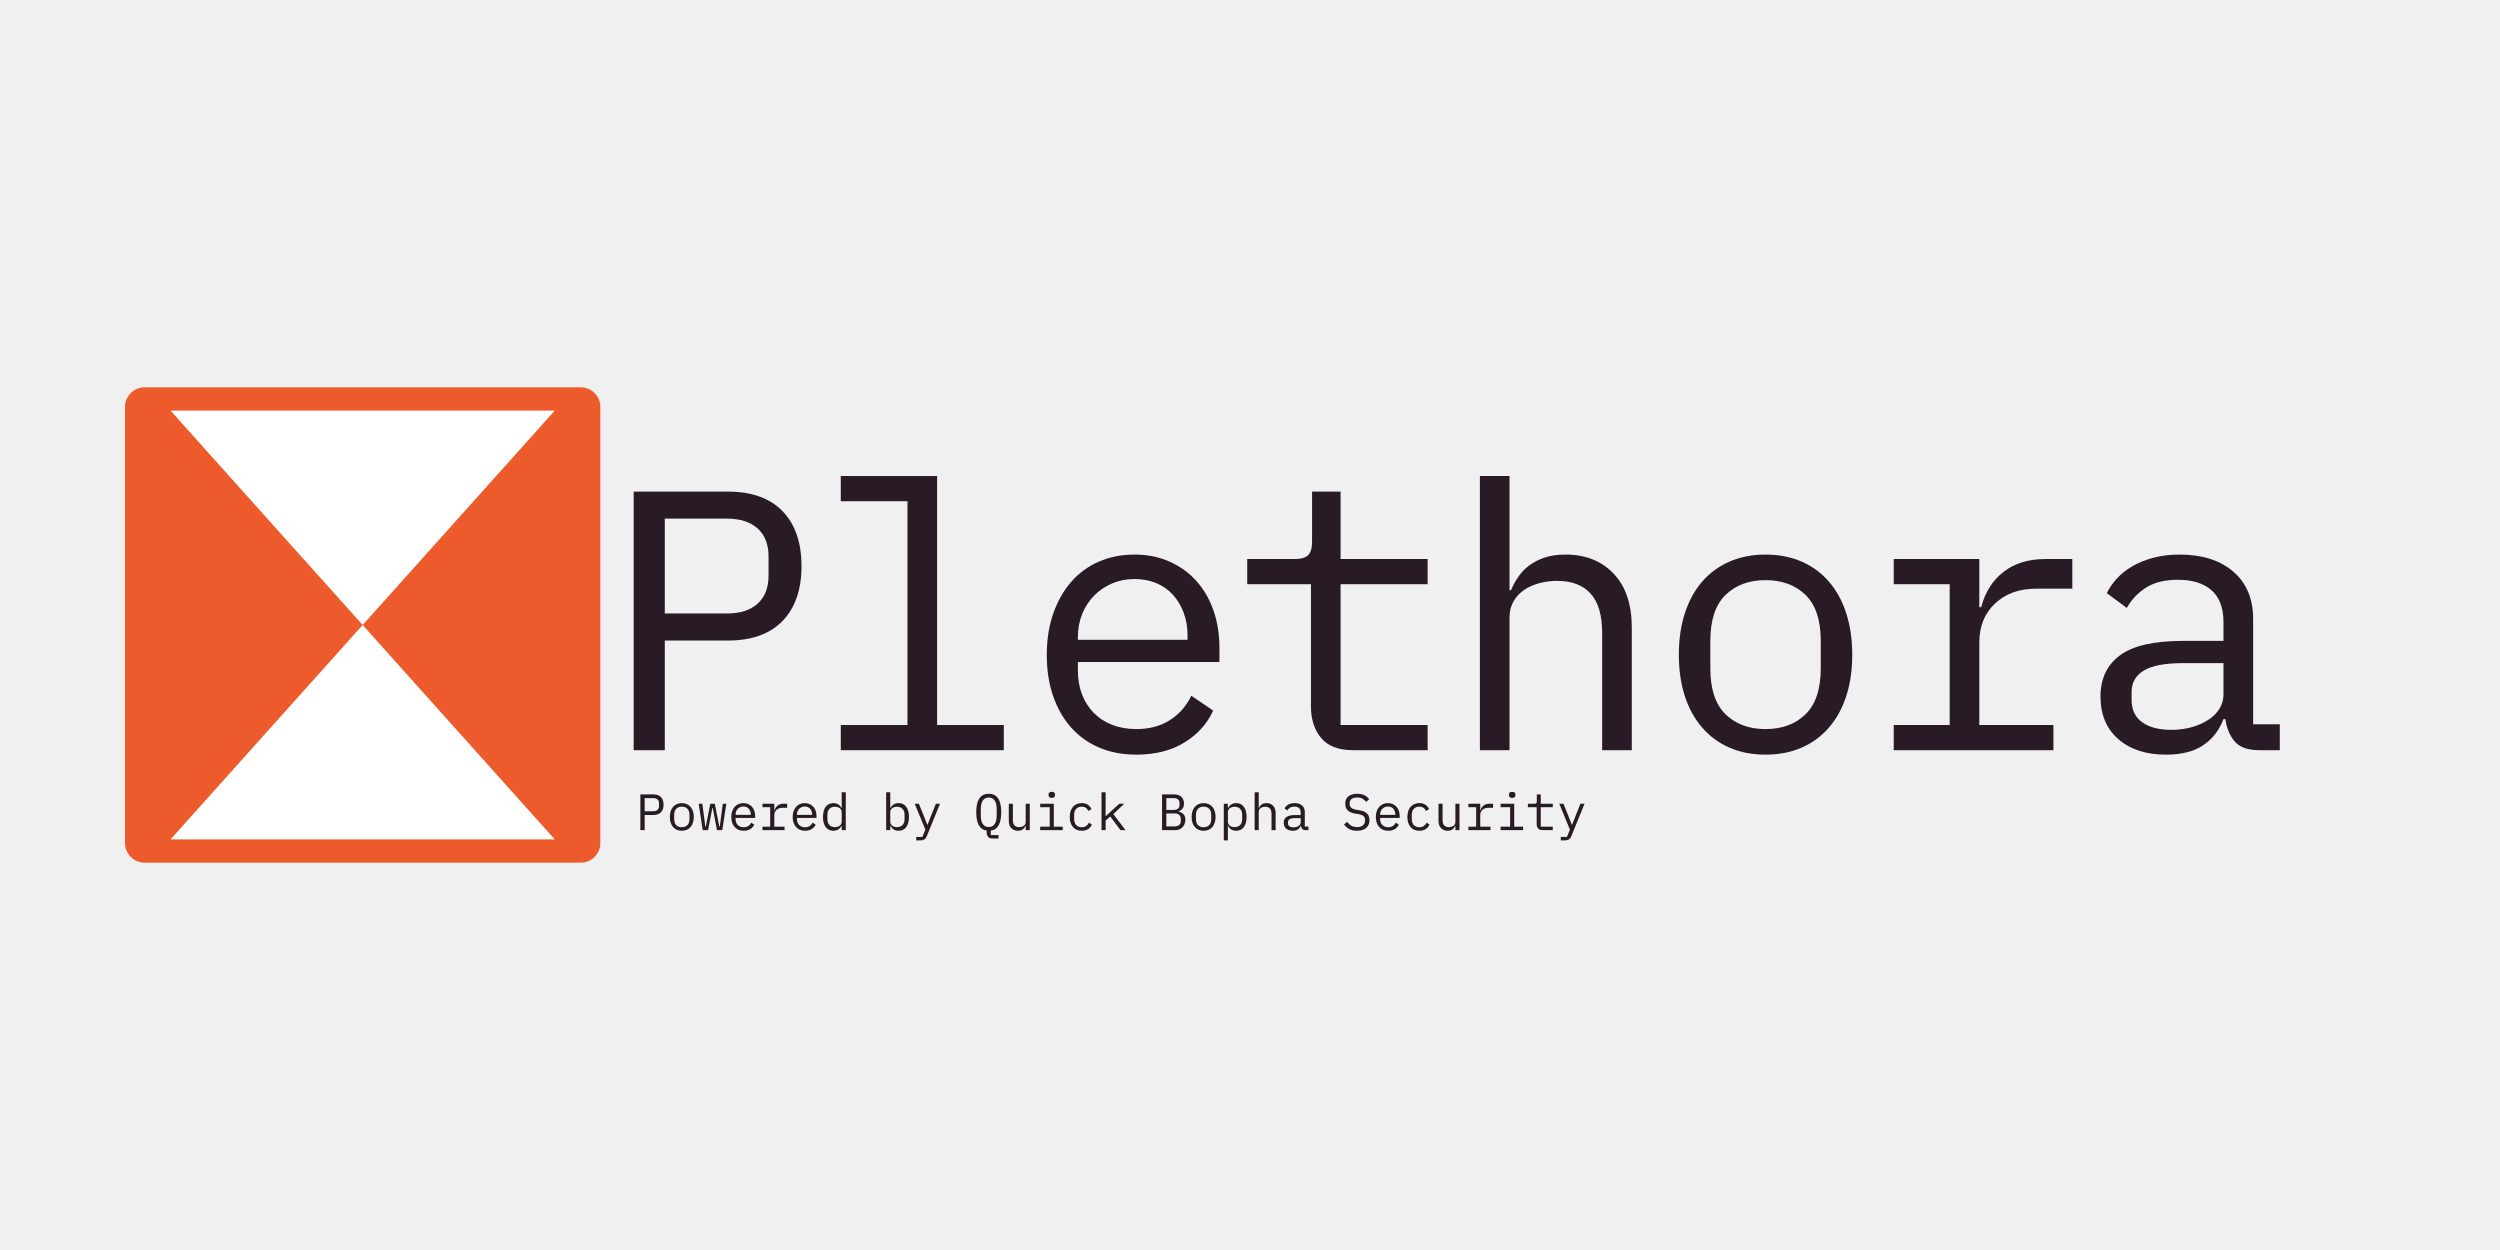
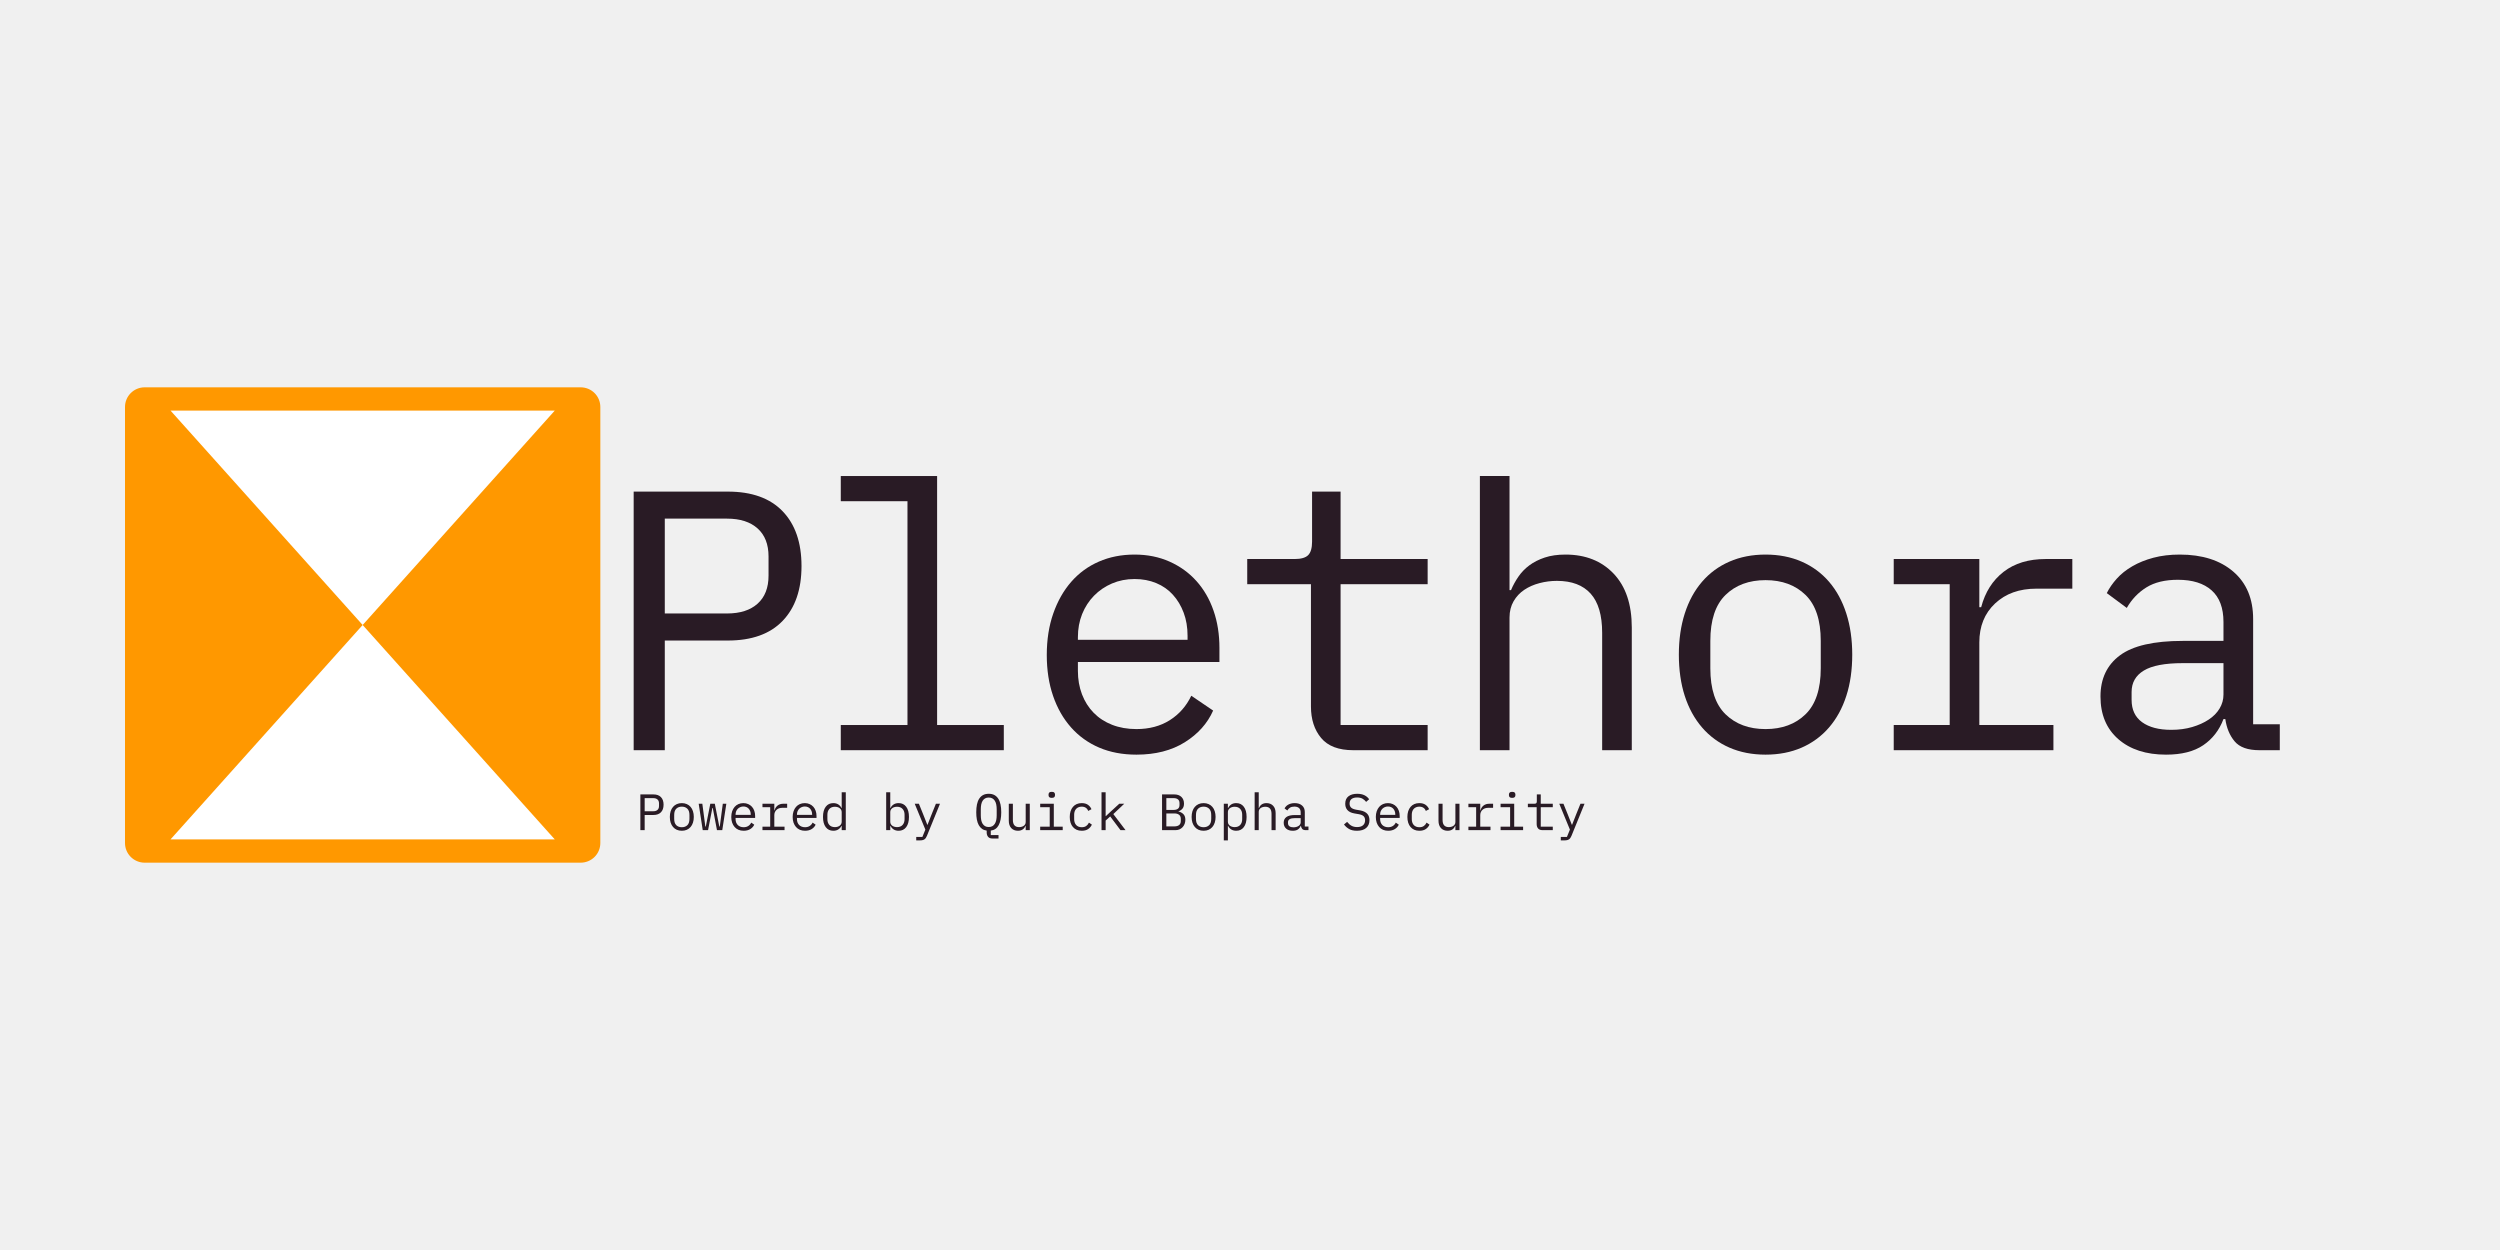
<svg xmlns="http://www.w3.org/2000/svg" width="2000" zoomAndPan="magnify" viewBox="0 0 1500 750" height="1000" preserveAspectRatio="xMidYMid meet" version="1.0">
  <defs>
    <g />
    <clipPath id="7dd9d83069">
      <path d="M 75 232.398 L 360.199 232.398 L 360.199 517.602 L 75 517.602 Z M 75 232.398 " clip-rule="nonzero" />
    </clipPath>
    <clipPath id="a016135639">
      <path d="M 86.785 232.398 L 348.414 232.398 C 351.539 232.398 354.539 233.641 356.75 235.852 C 358.961 238.062 360.199 241.059 360.199 244.184 L 360.199 505.816 C 360.199 508.941 358.961 511.938 356.75 514.148 C 354.539 516.359 351.539 517.602 348.414 517.602 L 86.785 517.602 C 83.66 517.602 80.664 516.359 78.453 514.148 C 76.242 511.938 75 508.941 75 505.816 L 75 244.184 C 75 241.059 76.242 238.062 78.453 235.852 C 80.664 233.641 83.66 232.398 86.785 232.398 Z M 86.785 232.398 " clip-rule="nonzero" />
    </clipPath>
    <clipPath id="d3717d883c">
      <path d="M 0 0.398 L 285.199 0.398 L 285.199 285.602 L 0 285.602 Z M 0 0.398 " clip-rule="nonzero" />
    </clipPath>
    <clipPath id="44c8baa57c">
      <path d="M 11.785 0.398 L 273.414 0.398 C 276.539 0.398 279.539 1.641 281.75 3.852 C 283.961 6.062 285.199 9.059 285.199 12.184 L 285.199 273.816 C 285.199 276.941 283.961 279.938 281.75 282.148 C 279.539 284.359 276.539 285.602 273.414 285.602 L 11.785 285.602 C 8.66 285.602 5.664 284.359 3.453 282.148 C 1.242 279.938 0 276.941 0 273.816 L 0 12.184 C 0 9.059 1.242 6.062 3.453 3.852 C 5.664 1.641 8.66 0.398 11.785 0.398 Z M 11.785 0.398 " clip-rule="nonzero" />
    </clipPath>
    <clipPath id="203397cf18">
      <rect x="0" width="286" y="0" height="286" />
    </clipPath>
    <clipPath id="4ba379a99b">
      <path d="M 102.301 246.055 L 332.879 246.055 L 332.879 503.652 L 102.301 503.652 Z M 102.301 246.055 " clip-rule="nonzero" />
    </clipPath>
    <clipPath id="e931cbf5d3">
      <path d="M 102.301 503.652 L 332.879 503.652 L 217.59 374.996 L 332.879 246.344 L 102.301 246.344 L 217.59 374.996 Z M 102.301 503.652 " clip-rule="nonzero" />
    </clipPath>
    <clipPath id="ff78273167">
      <path d="M 0.301 0.238 L 230.879 0.238 L 230.879 257.652 L 0.301 257.652 Z M 0.301 0.238 " clip-rule="nonzero" />
    </clipPath>
    <clipPath id="97321a0ae8">
      <path d="M 0.301 257.652 L 230.879 257.652 L 115.59 128.996 L 230.879 0.344 L 0.301 0.344 L 115.59 128.996 Z M 0.301 257.652 " clip-rule="nonzero" />
    </clipPath>
    <clipPath id="4a1bb23e42">
      <rect x="0" width="231" y="0" height="258" />
    </clipPath>
    <clipPath id="1e1c8d4d60">
      <rect x="0" width="1013" y="0" height="290" />
    </clipPath>
    <clipPath id="8db9a946ac">
      <rect x="0" width="573" y="0" height="41" />
    </clipPath>
  </defs>
  <g clip-path="url(#7dd9d83069)">
    <g clip-path="url(#a016135639)">
      <g transform="matrix(1, 0, 0, 1, 75, 232)">
        <g clip-path="url(#203397cf18)">
          <g clip-path="url(#d3717d883c)">
            <g clip-path="url(#44c8baa57c)">
-               <path fill="#ed5b2d" d="M 0 0.398 L 285.199 0.398 L 285.199 285.602 L 0 285.602 Z M 0 0.398 " fill-opacity="1" fill-rule="nonzero" />
+               <path fill="#FF9800" d="M 0 0.398 L 285.199 0.398 L 285.199 285.602 L 0 285.602 Z M 0 0.398 " fill-opacity="1" fill-rule="nonzero" />
            </g>
          </g>
        </g>
      </g>
    </g>
  </g>
  <g clip-path="url(#4ba379a99b)">
    <g clip-path="url(#e931cbf5d3)">
      <g transform="matrix(1, 0, 0, 1, 102, 246)">
        <g clip-path="url(#4a1bb23e42)">
          <g clip-path="url(#ff78273167)">
            <g clip-path="url(#97321a0ae8)">
              <path fill="#ffffff" d="M 230.879 257.652 L 0.301 257.652 L 0.301 0.055 L 230.879 0.055 Z M 230.879 257.652 " fill-opacity="1" fill-rule="nonzero" />
            </g>
          </g>
        </g>
      </g>
    </g>
  </g>
  <g transform="matrix(1, 0, 0, 1, 360, 222)">
    <g clip-path="url(#1e1c8d4d60)">
      <g fill="#291b25" fill-opacity="1">
        <g transform="translate(0.200935, 228.1177)">
          <g>
            <path d="M 20 0 L 20 -155.156 L 76.469 -155.156 C 90.844 -155.156 101.805 -151.227 109.359 -143.375 C 116.922 -135.52 120.703 -124.555 120.703 -110.484 C 120.703 -96.398 116.922 -85.43 109.359 -77.578 C 101.805 -69.723 90.844 -65.797 76.469 -65.797 L 38.672 -65.797 L 38.672 0 Z M 38.672 -82.031 L 76.031 -82.031 C 83.883 -82.031 89.992 -83.992 94.359 -87.922 C 98.734 -91.848 100.922 -97.441 100.922 -104.703 L 100.922 -116.266 C 100.922 -123.523 98.734 -129.117 94.359 -133.047 C 89.992 -136.973 83.883 -138.938 76.031 -138.938 L 38.672 -138.938 Z M 38.672 -82.031 " />
          </g>
        </g>
      </g>
      <g fill="#291b25" fill-opacity="1">
        <g transform="translate(126.6887, 228.1177)">
          <g>
            <path d="M 17.781 -15.109 L 57.797 -15.109 L 57.797 -149.391 L 17.781 -149.391 L 17.781 -164.5 L 75.578 -164.5 L 75.578 -15.109 L 115.594 -15.109 L 115.594 0 L 17.781 0 Z M 17.781 -15.109 " />
          </g>
        </g>
      </g>
      <g fill="#291b25" fill-opacity="1">
        <g transform="translate(253.1765, 228.1177)">
          <g>
            <path d="M 68.688 2.672 C 60.383 2.672 52.938 1.266 46.344 -1.547 C 39.75 -4.367 34.117 -8.41 29.453 -13.672 C 24.785 -18.93 21.191 -25.227 18.672 -32.562 C 16.148 -39.895 14.891 -48.082 14.891 -57.125 C 14.891 -66.312 16.188 -74.609 18.781 -82.016 C 21.375 -89.43 24.969 -95.77 29.562 -101.031 C 34.156 -106.289 39.676 -110.328 46.125 -113.141 C 52.57 -115.961 59.723 -117.375 67.578 -117.375 C 75.285 -117.375 82.285 -115.961 88.578 -113.141 C 94.879 -110.328 100.254 -106.438 104.703 -101.469 C 109.148 -96.508 112.555 -90.617 114.922 -83.797 C 117.297 -76.984 118.484 -69.504 118.484 -61.359 L 118.484 -52.906 L 33.562 -52.906 L 33.562 -47.578 C 33.562 -42.535 34.375 -37.863 36 -33.562 C 37.633 -29.27 39.973 -25.566 43.016 -22.453 C 46.055 -19.336 49.758 -16.926 54.125 -15.219 C 58.5 -13.52 63.352 -12.672 68.688 -12.672 C 76.395 -12.672 83.062 -14.445 88.688 -18 C 94.32 -21.562 98.625 -26.453 101.594 -32.672 L 114.703 -23.781 C 111.297 -16.07 105.629 -9.734 97.703 -4.766 C 89.773 0.191 80.102 2.672 68.688 2.672 Z M 67.578 -102.703 C 62.691 -102.703 58.172 -101.812 54.016 -100.031 C 49.867 -98.25 46.273 -95.801 43.234 -92.688 C 40.191 -89.582 37.816 -85.914 36.109 -81.688 C 34.41 -77.469 33.562 -72.836 33.562 -67.797 L 33.562 -66.25 L 99.359 -66.25 L 99.359 -68.688 C 99.359 -73.727 98.582 -78.32 97.031 -82.469 C 95.477 -86.625 93.328 -90.219 90.578 -93.25 C 87.836 -96.289 84.504 -98.625 80.578 -100.25 C 76.648 -101.883 72.316 -102.703 67.578 -102.703 Z M 67.578 -102.703 " />
          </g>
        </g>
      </g>
      <g fill="#291b25" fill-opacity="1">
        <g transform="translate(379.6643, 228.1177)">
          <g>
            <path d="M 72.25 0 C 63.5 0 57.086 -2.441 53.016 -7.328 C 48.941 -12.223 46.906 -18.523 46.906 -26.234 L 46.906 -99.594 L 8.672 -99.594 L 8.672 -114.703 L 37.125 -114.703 C 40.977 -114.703 43.68 -115.477 45.234 -117.031 C 46.797 -118.594 47.578 -121.301 47.578 -125.156 L 47.578 -155.156 L 64.688 -155.156 L 64.688 -114.703 L 116.922 -114.703 L 116.922 -99.594 L 64.688 -99.594 L 64.688 -15.109 L 116.922 -15.109 L 116.922 0 Z M 72.25 0 " />
          </g>
        </g>
      </g>
      <g fill="#291b25" fill-opacity="1">
        <g transform="translate(506.1521, 228.1177)">
          <g>
            <path d="M 21.781 -164.5 L 39.562 -164.5 L 39.562 -96.031 L 40.453 -96.031 C 41.641 -98.844 43.125 -101.547 44.906 -104.141 C 46.688 -106.734 48.875 -108.992 51.469 -110.922 C 54.062 -112.848 57.133 -114.406 60.688 -115.594 C 64.238 -116.781 68.391 -117.375 73.141 -117.375 C 85.141 -117.375 94.77 -113.555 102.031 -105.922 C 109.289 -98.285 112.922 -87.504 112.922 -73.578 L 112.922 0 L 95.141 0 L 95.141 -70.469 C 95.141 -80.988 92.844 -88.805 88.25 -93.922 C 83.656 -99.035 76.91 -101.594 68.016 -101.594 C 64.461 -101.594 60.984 -101.145 57.578 -100.25 C 54.172 -99.363 51.129 -98.031 48.453 -96.25 C 45.785 -94.477 43.633 -92.18 42 -89.359 C 40.375 -86.547 39.562 -83.285 39.562 -79.578 L 39.562 0 L 21.781 0 Z M 21.781 -164.5 " />
          </g>
        </g>
      </g>
      <g fill="#291b25" fill-opacity="1">
        <g transform="translate(632.6399, 228.1177)">
          <g>
            <path d="M 66.688 2.672 C 58.688 2.672 51.461 1.266 45.016 -1.547 C 38.566 -4.367 33.082 -8.41 28.562 -13.672 C 24.039 -18.93 20.594 -25.227 18.219 -32.562 C 15.852 -39.895 14.672 -48.16 14.672 -57.359 C 14.672 -66.391 15.852 -74.609 18.219 -82.016 C 20.594 -89.43 24.039 -95.77 28.562 -101.031 C 33.082 -106.289 38.566 -110.328 45.016 -113.141 C 51.461 -115.961 58.688 -117.375 66.688 -117.375 C 74.688 -117.375 81.91 -115.961 88.359 -113.141 C 94.805 -110.328 100.289 -106.289 104.812 -101.031 C 109.332 -95.77 112.773 -89.43 115.141 -82.016 C 117.516 -74.609 118.703 -66.391 118.703 -57.359 C 118.703 -48.16 117.516 -39.895 115.141 -32.562 C 112.773 -25.227 109.332 -18.93 104.812 -13.672 C 100.289 -8.41 94.805 -4.367 88.359 -1.547 C 81.91 1.266 74.688 2.672 66.688 2.672 Z M 66.688 -12.672 C 76.613 -12.672 84.613 -15.633 90.688 -21.562 C 96.77 -27.488 99.812 -36.676 99.812 -49.125 L 99.812 -65.578 C 99.812 -78.023 96.77 -87.211 90.688 -93.141 C 84.613 -99.066 76.613 -102.031 66.688 -102.031 C 56.758 -102.031 48.754 -99.066 42.672 -93.141 C 36.598 -87.211 33.562 -78.023 33.562 -65.578 L 33.562 -49.125 C 33.562 -36.676 36.598 -27.488 42.672 -21.562 C 48.754 -15.633 56.758 -12.672 66.688 -12.672 Z M 66.688 -12.672 " />
          </g>
        </g>
      </g>
      <g fill="#291b25" fill-opacity="1">
        <g transform="translate(759.1276, 228.1177)">
          <g>
            <path d="M 17.109 -15.109 L 50.688 -15.109 L 50.688 -99.594 L 17.109 -99.594 L 17.109 -114.703 L 68.469 -114.703 L 68.469 -85.812 L 69.578 -85.812 C 71.953 -94.844 76.438 -101.914 83.031 -107.031 C 89.625 -112.145 98.035 -114.703 108.266 -114.703 L 124.266 -114.703 L 124.266 -96.922 L 102.703 -96.922 C 92.473 -96.922 84.207 -93.957 77.906 -88.031 C 71.613 -82.102 68.469 -74.32 68.469 -64.688 L 68.469 -15.109 L 112.922 -15.109 L 112.922 0 L 17.109 0 Z M 17.109 -15.109 " />
          </g>
        </g>
      </g>
      <g fill="#291b25" fill-opacity="1">
        <g transform="translate(885.6154, 228.1177)">
          <g>
            <path d="M 110.031 0 C 103.07 0 98.109 -1.773 95.141 -5.328 C 92.18 -8.891 90.328 -13.336 89.578 -18.672 L 88.469 -18.672 C 85.945 -12.004 81.906 -6.781 76.344 -3 C 70.789 0.781 63.348 2.672 54.016 2.672 C 42.016 2.672 32.457 -0.438 25.344 -6.656 C 18.227 -12.883 14.672 -21.41 14.672 -32.234 C 14.672 -42.898 18.562 -51.125 26.344 -56.906 C 34.125 -62.688 46.68 -65.578 64.016 -65.578 L 88.469 -65.578 L 88.469 -76.922 C 88.469 -85.359 86.098 -91.688 81.359 -95.906 C 76.617 -100.133 69.875 -102.25 61.125 -102.25 C 53.426 -102.25 47.129 -100.727 42.234 -97.688 C 37.348 -94.656 33.422 -90.547 30.453 -85.359 L 18.453 -94.25 C 19.93 -97.219 21.93 -100.109 24.453 -102.922 C 26.973 -105.734 30.082 -108.211 33.781 -110.359 C 37.488 -112.516 41.711 -114.223 46.453 -115.484 C 51.203 -116.742 56.469 -117.375 62.25 -117.375 C 75.727 -117.375 86.43 -113.961 94.359 -107.141 C 102.297 -100.328 106.266 -90.844 106.266 -78.688 L 106.266 -15.562 L 122.266 -15.562 L 122.266 0 Z M 57.125 -12.219 C 61.719 -12.219 65.906 -12.773 69.688 -13.891 C 73.469 -15.004 76.766 -16.488 79.578 -18.344 C 82.398 -20.195 84.586 -22.422 86.141 -25.016 C 87.691 -27.609 88.469 -30.383 88.469 -33.344 L 88.469 -52.234 L 64.016 -52.234 C 53.348 -52.234 45.566 -50.75 40.672 -47.781 C 35.785 -44.82 33.344 -40.531 33.344 -34.906 L 33.344 -30.234 C 33.344 -24.305 35.453 -19.82 39.672 -16.781 C 43.898 -13.738 49.719 -12.219 57.125 -12.219 Z M 57.125 -12.219 " />
          </g>
        </g>
      </g>
    </g>
  </g>
  <g transform="matrix(1, 0, 0, 1, 381, 467)">
    <g clip-path="url(#8db9a946ac)">
      <g fill="#291b25" fill-opacity="1">
        <g transform="translate(0.45718, 31.0836)">
          <g>
            <path d="M 2.766 0 L 2.766 -21.438 L 10.562 -21.438 C 12.551 -21.438 14.066 -20.895 15.109 -19.812 C 16.16 -18.727 16.688 -17.211 16.688 -15.266 C 16.688 -13.316 16.16 -11.801 15.109 -10.719 C 14.066 -9.633 12.551 -9.094 10.562 -9.094 L 5.344 -9.094 L 5.344 0 Z M 5.344 -11.328 L 10.5 -11.328 C 11.594 -11.328 12.441 -11.598 13.047 -12.141 C 13.648 -12.691 13.953 -13.469 13.953 -14.469 L 13.953 -16.062 C 13.953 -17.07 13.648 -17.848 13.047 -18.391 C 12.441 -18.93 11.594 -19.203 10.5 -19.203 L 5.344 -19.203 Z M 5.344 -11.328 " />
          </g>
        </g>
      </g>
      <g fill="#291b25" fill-opacity="1">
        <g transform="translate(18.87293, 31.0836)">
          <g>
            <path d="M 9.219 0.375 C 8.113 0.375 7.113 0.18 6.219 -0.203 C 5.332 -0.598 4.578 -1.16 3.953 -1.891 C 3.328 -2.617 2.848 -3.488 2.516 -4.5 C 2.191 -5.508 2.031 -6.648 2.031 -7.922 C 2.031 -9.172 2.191 -10.305 2.516 -11.328 C 2.848 -12.359 3.328 -13.234 3.953 -13.953 C 4.578 -14.68 5.332 -15.238 6.219 -15.625 C 7.113 -16.02 8.113 -16.219 9.219 -16.219 C 10.32 -16.219 11.316 -16.02 12.203 -15.625 C 13.098 -15.238 13.859 -14.68 14.484 -13.953 C 15.109 -13.234 15.582 -12.359 15.906 -11.328 C 16.238 -10.305 16.406 -9.172 16.406 -7.922 C 16.406 -6.648 16.238 -5.508 15.906 -4.5 C 15.582 -3.488 15.109 -2.617 14.484 -1.891 C 13.859 -1.16 13.098 -0.598 12.203 -0.203 C 11.316 0.18 10.32 0.375 9.219 0.375 Z M 9.219 -1.75 C 10.594 -1.75 11.695 -2.156 12.531 -2.969 C 13.375 -3.789 13.797 -5.062 13.797 -6.781 L 13.797 -9.062 C 13.797 -10.781 13.375 -12.047 12.531 -12.859 C 11.695 -13.68 10.594 -14.094 9.219 -14.094 C 7.844 -14.094 6.734 -13.68 5.891 -12.859 C 5.055 -12.047 4.641 -10.781 4.641 -9.062 L 4.641 -6.781 C 4.641 -5.062 5.055 -3.789 5.891 -2.969 C 6.734 -2.156 7.844 -1.75 9.219 -1.75 Z M 9.219 -1.75 " />
          </g>
        </g>
      </g>
      <g fill="#291b25" fill-opacity="1">
        <g transform="translate(37.28869, 31.0836)">
          <g>
            <path d="M 0.922 -15.844 L 3.109 -15.844 L 4.922 -2.156 L 5.188 -2.156 L 7.891 -15.844 L 10.594 -15.844 L 13.297 -2.156 L 13.578 -2.156 L 15.391 -15.844 L 17.516 -15.844 L 15.078 0 L 11.891 0 L 9.375 -13.266 L 9.125 -13.266 L 6.547 0 L 3.344 0 Z M 0.922 -15.844 " />
          </g>
        </g>
      </g>
      <g fill="#291b25" fill-opacity="1">
        <g transform="translate(55.70444, 31.0836)">
          <g>
            <path d="M 9.484 0.375 C 8.336 0.375 7.305 0.18 6.391 -0.203 C 5.484 -0.598 4.707 -1.16 4.062 -1.891 C 3.426 -2.617 2.93 -3.488 2.578 -4.5 C 2.234 -5.508 2.062 -6.641 2.062 -7.891 C 2.062 -9.16 2.238 -10.305 2.594 -11.328 C 2.957 -12.359 3.453 -13.234 4.078 -13.953 C 4.711 -14.68 5.473 -15.238 6.359 -15.625 C 7.254 -16.02 8.25 -16.219 9.344 -16.219 C 10.406 -16.219 11.367 -16.02 12.234 -15.625 C 13.109 -15.238 13.852 -14.703 14.469 -14.016 C 15.082 -13.336 15.551 -12.523 15.875 -11.578 C 16.207 -10.641 16.375 -9.609 16.375 -8.484 L 16.375 -7.312 L 4.641 -7.312 L 4.641 -6.578 C 4.641 -5.879 4.75 -5.234 4.969 -4.641 C 5.195 -4.047 5.52 -3.531 5.938 -3.094 C 6.363 -2.664 6.879 -2.332 7.484 -2.094 C 8.086 -1.863 8.754 -1.75 9.484 -1.75 C 10.555 -1.75 11.477 -1.992 12.25 -2.484 C 13.031 -2.973 13.625 -3.648 14.031 -4.516 L 15.844 -3.281 C 15.375 -2.219 14.594 -1.344 13.5 -0.656 C 12.406 0.031 11.066 0.375 9.484 0.375 Z M 9.344 -14.188 C 8.664 -14.188 8.039 -14.062 7.469 -13.812 C 6.895 -13.57 6.395 -13.238 5.969 -12.812 C 5.551 -12.383 5.223 -11.875 4.984 -11.281 C 4.754 -10.695 4.641 -10.062 4.641 -9.375 L 4.641 -9.156 L 13.734 -9.156 L 13.734 -9.484 C 13.734 -10.18 13.625 -10.816 13.406 -11.391 C 13.195 -11.961 12.898 -12.457 12.516 -12.875 C 12.141 -13.301 11.68 -13.625 11.141 -13.844 C 10.598 -14.07 10 -14.188 9.344 -14.188 Z M 9.344 -14.188 " />
          </g>
        </g>
      </g>
      <g fill="#291b25" fill-opacity="1">
        <g transform="translate(74.12019, 31.0836)">
          <g>
            <path d="M 2.359 -2.094 L 7 -2.094 L 7 -13.766 L 2.359 -13.766 L 2.359 -15.844 L 9.469 -15.844 L 9.469 -11.859 L 9.609 -11.859 C 9.941 -13.109 10.562 -14.082 11.469 -14.781 C 12.383 -15.488 13.547 -15.844 14.953 -15.844 L 17.172 -15.844 L 17.172 -13.391 L 14.188 -13.391 C 12.781 -13.391 11.641 -12.977 10.766 -12.156 C 9.898 -11.344 9.469 -10.27 9.469 -8.938 L 9.469 -2.094 L 15.609 -2.094 L 15.609 0 L 2.359 0 Z M 2.359 -2.094 " />
          </g>
        </g>
      </g>
      <g fill="#291b25" fill-opacity="1">
        <g transform="translate(92.53594, 31.0836)">
          <g>
            <path d="M 9.484 0.375 C 8.336 0.375 7.305 0.18 6.391 -0.203 C 5.484 -0.598 4.707 -1.16 4.062 -1.891 C 3.426 -2.617 2.93 -3.488 2.578 -4.5 C 2.234 -5.508 2.062 -6.641 2.062 -7.891 C 2.062 -9.16 2.238 -10.305 2.594 -11.328 C 2.957 -12.359 3.453 -13.234 4.078 -13.953 C 4.711 -14.68 5.473 -15.238 6.359 -15.625 C 7.254 -16.02 8.25 -16.219 9.344 -16.219 C 10.406 -16.219 11.367 -16.02 12.234 -15.625 C 13.109 -15.238 13.852 -14.703 14.469 -14.016 C 15.082 -13.336 15.551 -12.523 15.875 -11.578 C 16.207 -10.641 16.375 -9.609 16.375 -8.484 L 16.375 -7.312 L 4.641 -7.312 L 4.641 -6.578 C 4.641 -5.879 4.75 -5.234 4.969 -4.641 C 5.195 -4.047 5.52 -3.531 5.938 -3.094 C 6.363 -2.664 6.879 -2.332 7.484 -2.094 C 8.086 -1.863 8.754 -1.75 9.484 -1.75 C 10.555 -1.75 11.477 -1.992 12.25 -2.484 C 13.031 -2.973 13.625 -3.648 14.031 -4.516 L 15.844 -3.281 C 15.375 -2.219 14.594 -1.344 13.5 -0.656 C 12.406 0.031 11.066 0.375 9.484 0.375 Z M 9.344 -14.188 C 8.664 -14.188 8.039 -14.062 7.469 -13.812 C 6.895 -13.57 6.395 -13.238 5.969 -12.812 C 5.551 -12.383 5.223 -11.875 4.984 -11.281 C 4.754 -10.695 4.641 -10.062 4.641 -9.375 L 4.641 -9.156 L 13.734 -9.156 L 13.734 -9.484 C 13.734 -10.18 13.625 -10.816 13.406 -11.391 C 13.195 -11.961 12.898 -12.457 12.516 -12.875 C 12.141 -13.301 11.68 -13.625 11.141 -13.844 C 10.598 -14.07 10 -14.188 9.344 -14.188 Z M 9.344 -14.188 " />
          </g>
        </g>
      </g>
      <g fill="#291b25" fill-opacity="1">
        <g transform="translate(110.9517, 31.0836)">
          <g>
            <path d="M 13.062 -2.578 L 12.938 -2.578 C 11.906 -0.609 10.273 0.375 8.047 0.375 C 6.098 0.375 4.578 -0.352 3.484 -1.812 C 2.391 -3.27 1.844 -5.305 1.844 -7.922 C 1.844 -10.547 2.391 -12.582 3.484 -14.031 C 4.578 -15.488 6.098 -16.219 8.047 -16.219 C 10.273 -16.219 11.906 -15.234 12.938 -13.266 L 13.062 -13.266 L 13.062 -22.734 L 15.516 -22.734 L 15.516 0 L 13.062 0 Z M 9 -1.812 C 9.551 -1.812 10.07 -1.883 10.562 -2.031 C 11.051 -2.176 11.477 -2.383 11.844 -2.656 C 12.219 -2.938 12.516 -3.273 12.734 -3.672 C 12.953 -4.066 13.062 -4.531 13.062 -5.062 L 13.062 -10.781 C 13.062 -11.312 12.953 -11.773 12.734 -12.172 C 12.516 -12.578 12.219 -12.914 11.844 -13.188 C 11.477 -13.469 11.051 -13.676 10.562 -13.812 C 10.07 -13.957 9.551 -14.031 9 -14.031 C 7.562 -14.031 6.445 -13.594 5.656 -12.719 C 4.875 -11.852 4.484 -10.707 4.484 -9.281 L 4.484 -6.578 C 4.484 -5.141 4.875 -3.984 5.656 -3.109 C 6.445 -2.242 7.562 -1.812 9 -1.812 Z M 9 -1.812 " />
          </g>
        </g>
      </g>
      <g fill="#291b25" fill-opacity="1">
        <g transform="translate(129.3674, 31.0836)">
          <g />
        </g>
      </g>
      <g fill="#291b25" fill-opacity="1">
        <g transform="translate(147.7832, 31.0836)">
          <g>
            <path d="M 2.922 -22.734 L 5.375 -22.734 L 5.375 -13.266 L 5.5 -13.266 C 6.52 -15.234 8.148 -16.219 10.391 -16.219 C 12.328 -16.219 13.844 -15.488 14.938 -14.031 C 16.039 -12.582 16.594 -10.547 16.594 -7.922 C 16.594 -5.305 16.039 -3.27 14.938 -1.812 C 13.844 -0.352 12.328 0.375 10.391 0.375 C 8.148 0.375 6.52 -0.609 5.5 -2.578 L 5.375 -2.578 L 5.375 0 L 2.922 0 Z M 9.438 -1.812 C 10.863 -1.812 11.973 -2.242 12.766 -3.109 C 13.555 -3.984 13.953 -5.141 13.953 -6.578 L 13.953 -9.281 C 13.953 -10.707 13.555 -11.852 12.766 -12.719 C 11.973 -13.594 10.863 -14.031 9.438 -14.031 C 8.875 -14.031 8.348 -13.957 7.859 -13.812 C 7.367 -13.676 6.938 -13.469 6.562 -13.188 C 6.195 -12.914 5.906 -12.578 5.688 -12.172 C 5.477 -11.773 5.375 -11.312 5.375 -10.781 L 5.375 -5.062 C 5.375 -4.531 5.477 -4.066 5.688 -3.672 C 5.906 -3.273 6.195 -2.938 6.562 -2.656 C 6.938 -2.383 7.367 -2.176 7.859 -2.031 C 8.348 -1.883 8.875 -1.812 9.438 -1.812 Z M 9.438 -1.812 " />
          </g>
        </g>
      </g>
      <g fill="#291b25" fill-opacity="1">
        <g transform="translate(166.1989, 31.0836)">
          <g>
            <path d="M 14.344 -15.844 L 16.797 -15.844 L 8.938 3.469 C 8.75 3.914 8.539 4.305 8.312 4.641 C 8.094 4.984 7.828 5.266 7.516 5.484 C 7.211 5.703 6.848 5.863 6.422 5.969 C 5.992 6.082 5.484 6.141 4.891 6.141 L 2.547 6.141 L 2.547 4.062 L 6.234 4.062 L 8.016 -0.312 L 1.625 -15.844 L 4.141 -15.844 L 6.812 -9.219 L 9.188 -3.188 L 9.312 -3.188 L 11.672 -9.219 Z M 14.344 -15.844 " />
          </g>
        </g>
      </g>
      <g fill="#291b25" fill-opacity="1">
        <g transform="translate(184.6147, 31.0836)">
          <g />
        </g>
      </g>
      <g fill="#291b25" fill-opacity="1">
        <g transform="translate(203.0305, 31.0836)">
          <g>
            <path d="M 15.078 5.031 L 11.484 5.031 C 10.273 5.031 9.391 4.691 8.828 4.016 C 8.266 3.348 7.984 2.477 7.984 1.406 L 7.984 0.281 C 6.898 0.133 5.961 -0.219 5.172 -0.781 C 4.391 -1.344 3.738 -2.086 3.219 -3.016 C 2.707 -3.953 2.328 -5.07 2.078 -6.375 C 1.836 -7.676 1.719 -9.125 1.719 -10.719 C 1.719 -12.457 1.859 -14.02 2.141 -15.406 C 2.43 -16.789 2.883 -17.953 3.5 -18.891 C 4.113 -19.836 4.891 -20.562 5.828 -21.062 C 6.773 -21.562 7.906 -21.812 9.219 -21.812 C 10.531 -21.812 11.656 -21.562 12.594 -21.062 C 13.531 -20.562 14.305 -19.836 14.922 -18.891 C 15.535 -17.953 15.988 -16.789 16.281 -15.406 C 16.57 -14.02 16.719 -12.457 16.719 -10.719 C 16.719 -7.5 16.211 -4.93 15.203 -3.016 C 14.203 -1.109 12.613 -0.008 10.438 0.281 L 10.438 2.953 L 15.078 2.953 Z M 9.219 -1.875 C 10.07 -1.875 10.797 -2.039 11.391 -2.375 C 11.984 -2.719 12.473 -3.195 12.859 -3.812 C 13.254 -4.426 13.539 -5.164 13.719 -6.031 C 13.895 -6.906 13.984 -7.883 13.984 -8.969 L 13.984 -12.469 C 13.984 -13.531 13.895 -14.504 13.719 -15.391 C 13.539 -16.273 13.254 -17.02 12.859 -17.625 C 12.473 -18.238 11.984 -18.711 11.391 -19.047 C 10.797 -19.391 10.07 -19.562 9.219 -19.562 C 8.352 -19.562 7.625 -19.391 7.031 -19.047 C 6.438 -18.711 5.941 -18.238 5.547 -17.625 C 5.16 -17.02 4.879 -16.273 4.703 -15.391 C 4.535 -14.504 4.453 -13.531 4.453 -12.469 L 4.453 -8.969 C 4.453 -7.883 4.535 -6.906 4.703 -6.031 C 4.879 -5.164 5.16 -4.426 5.547 -3.812 C 5.941 -3.195 6.438 -2.719 7.031 -2.375 C 7.625 -2.039 8.352 -1.875 9.219 -1.875 Z M 9.219 -1.875 " />
          </g>
        </g>
      </g>
      <g fill="#291b25" fill-opacity="1">
        <g transform="translate(221.4462, 31.0836)">
          <g>
            <path d="M 12.969 -2.578 L 12.844 -2.578 C 12.676 -2.191 12.469 -1.816 12.219 -1.453 C 11.977 -1.098 11.676 -0.785 11.312 -0.516 C 10.957 -0.254 10.535 -0.039 10.047 0.125 C 9.555 0.289 8.984 0.375 8.328 0.375 C 6.672 0.375 5.336 -0.148 4.328 -1.203 C 3.328 -2.266 2.828 -3.758 2.828 -5.688 L 2.828 -15.844 L 5.281 -15.844 L 5.281 -6.109 C 5.281 -4.66 5.598 -3.582 6.234 -2.875 C 6.867 -2.164 7.801 -1.812 9.031 -1.812 C 9.52 -1.812 10 -1.875 10.469 -2 C 10.945 -2.125 11.367 -2.305 11.734 -2.547 C 12.098 -2.797 12.395 -3.109 12.625 -3.484 C 12.852 -3.867 12.969 -4.328 12.969 -4.859 L 12.969 -15.844 L 15.422 -15.844 L 15.422 0 L 12.969 0 Z M 12.969 -2.578 " />
          </g>
        </g>
      </g>
      <g fill="#291b25" fill-opacity="1">
        <g transform="translate(239.862, 31.0836)">
          <g>
            <path d="M 10.203 -19.359 C 9.484 -19.359 8.977 -19.504 8.688 -19.797 C 8.406 -20.098 8.266 -20.473 8.266 -20.922 L 8.266 -21.406 C 8.266 -21.863 8.406 -22.238 8.688 -22.531 C 8.977 -22.832 9.484 -22.984 10.203 -22.984 C 10.922 -22.984 11.422 -22.832 11.703 -22.531 C 11.992 -22.238 12.141 -21.863 12.141 -21.406 L 12.141 -20.922 C 12.141 -20.473 11.992 -20.098 11.703 -19.797 C 11.422 -19.504 10.922 -19.359 10.203 -19.359 Z M 3.25 -2.094 L 8.969 -2.094 L 8.969 -13.766 L 3.25 -13.766 L 3.25 -15.844 L 11.422 -15.844 L 11.422 -2.094 L 16.766 -2.094 L 16.766 0 L 3.25 0 Z M 3.25 -2.094 " />
          </g>
        </g>
      </g>
      <g fill="#291b25" fill-opacity="1">
        <g transform="translate(258.2777, 31.0836)">
          <g>
            <path d="M 9.766 0.375 C 8.617 0.375 7.598 0.176 6.703 -0.219 C 5.816 -0.625 5.066 -1.188 4.453 -1.906 C 3.836 -2.625 3.367 -3.492 3.047 -4.516 C 2.734 -5.535 2.578 -6.672 2.578 -7.922 C 2.578 -9.172 2.738 -10.305 3.062 -11.328 C 3.395 -12.359 3.867 -13.234 4.484 -13.953 C 5.098 -14.68 5.844 -15.238 6.719 -15.625 C 7.602 -16.02 8.609 -16.219 9.734 -16.219 C 11.273 -16.219 12.523 -15.879 13.484 -15.203 C 14.441 -14.523 15.148 -13.645 15.609 -12.562 L 13.641 -11.516 C 13.348 -12.336 12.867 -12.973 12.203 -13.422 C 11.547 -13.867 10.723 -14.094 9.734 -14.094 C 9.016 -14.094 8.375 -13.973 7.812 -13.734 C 7.25 -13.504 6.773 -13.176 6.391 -12.75 C 6.004 -12.32 5.711 -11.812 5.516 -11.219 C 5.316 -10.625 5.219 -9.977 5.219 -9.281 L 5.219 -6.578 C 5.219 -5.879 5.316 -5.234 5.516 -4.641 C 5.711 -4.047 6.004 -3.531 6.391 -3.094 C 6.773 -2.664 7.254 -2.332 7.828 -2.094 C 8.398 -1.863 9.055 -1.75 9.797 -1.75 C 10.859 -1.75 11.738 -1.992 12.438 -2.484 C 13.133 -2.973 13.688 -3.648 14.094 -4.516 L 15.844 -3.312 C 15.375 -2.25 14.645 -1.367 13.656 -0.672 C 12.664 0.023 11.367 0.375 9.766 0.375 Z M 9.766 0.375 " />
          </g>
        </g>
      </g>
      <g fill="#291b25" fill-opacity="1">
        <g transform="translate(276.6935, 31.0836)">
          <g>
            <path d="M 3.219 -22.734 L 5.688 -22.734 L 5.688 -8.391 L 5.812 -8.391 L 8.578 -11 L 13.859 -15.844 L 16.859 -15.844 L 10.297 -9.641 L 17.625 0 L 14.594 0 L 8.422 -8.234 L 5.688 -5.75 L 5.688 0 L 3.219 0 Z M 3.219 -22.734 " />
          </g>
        </g>
      </g>
      <g fill="#291b25" fill-opacity="1">
        <g transform="translate(295.1092, 31.0836)">
          <g />
        </g>
      </g>
      <g fill="#291b25" fill-opacity="1">
        <g transform="translate(313.525, 31.0836)">
          <g>
            <path d="M 2.703 -21.438 L 9.984 -21.438 C 11.828 -21.438 13.27 -20.938 14.312 -19.938 C 15.352 -18.938 15.875 -17.594 15.875 -15.906 C 15.875 -14.625 15.562 -13.613 14.938 -12.875 C 14.312 -12.133 13.508 -11.609 12.531 -11.297 L 12.531 -11.219 C 13.738 -10.926 14.734 -10.383 15.516 -9.594 C 16.297 -8.812 16.688 -7.672 16.688 -6.172 C 16.688 -5.316 16.539 -4.508 16.25 -3.75 C 15.957 -2.988 15.551 -2.332 15.031 -1.781 C 14.508 -1.227 13.895 -0.789 13.188 -0.469 C 12.488 -0.156 11.727 0 10.906 0 L 2.703 0 Z M 10.141 -2.25 C 11.328 -2.25 12.258 -2.516 12.938 -3.047 C 13.613 -3.578 13.953 -4.395 13.953 -5.5 L 13.953 -6.766 C 13.953 -7.848 13.613 -8.66 12.938 -9.203 C 12.258 -9.742 11.328 -10.016 10.141 -10.016 L 5.281 -10.016 L 5.281 -2.25 Z M 9.703 -12.141 C 10.785 -12.141 11.633 -12.379 12.25 -12.859 C 12.863 -13.336 13.172 -14.066 13.172 -15.047 L 13.172 -16.25 C 13.172 -17.227 12.863 -17.961 12.25 -18.453 C 11.633 -18.953 10.785 -19.203 9.703 -19.203 L 5.281 -19.203 L 5.281 -12.141 Z M 9.703 -12.141 " />
          </g>
        </g>
      </g>
      <g fill="#291b25" fill-opacity="1">
        <g transform="translate(331.9407, 31.0836)">
          <g>
            <path d="M 9.219 0.375 C 8.113 0.375 7.113 0.18 6.219 -0.203 C 5.332 -0.598 4.578 -1.16 3.953 -1.891 C 3.328 -2.617 2.848 -3.488 2.516 -4.5 C 2.191 -5.508 2.031 -6.648 2.031 -7.922 C 2.031 -9.172 2.191 -10.305 2.516 -11.328 C 2.848 -12.359 3.328 -13.234 3.953 -13.953 C 4.578 -14.68 5.332 -15.238 6.219 -15.625 C 7.113 -16.02 8.113 -16.219 9.219 -16.219 C 10.32 -16.219 11.316 -16.02 12.203 -15.625 C 13.098 -15.238 13.859 -14.68 14.484 -13.953 C 15.109 -13.234 15.582 -12.359 15.906 -11.328 C 16.238 -10.305 16.406 -9.172 16.406 -7.922 C 16.406 -6.648 16.238 -5.508 15.906 -4.5 C 15.582 -3.488 15.109 -2.617 14.484 -1.891 C 13.859 -1.16 13.098 -0.598 12.203 -0.203 C 11.316 0.18 10.32 0.375 9.219 0.375 Z M 9.219 -1.75 C 10.594 -1.75 11.695 -2.156 12.531 -2.969 C 13.375 -3.789 13.797 -5.062 13.797 -6.781 L 13.797 -9.062 C 13.797 -10.781 13.375 -12.047 12.531 -12.859 C 11.695 -13.68 10.594 -14.094 9.219 -14.094 C 7.844 -14.094 6.734 -13.68 5.891 -12.859 C 5.055 -12.047 4.641 -10.781 4.641 -9.062 L 4.641 -6.781 C 4.641 -5.062 5.055 -3.789 5.891 -2.969 C 6.734 -2.156 7.844 -1.75 9.219 -1.75 Z M 9.219 -1.75 " />
          </g>
        </g>
      </g>
      <g fill="#291b25" fill-opacity="1">
        <g transform="translate(350.3565, 31.0836)">
          <g>
            <path d="M 2.922 -15.844 L 5.375 -15.844 L 5.375 -13.266 L 5.5 -13.266 C 6.52 -15.234 8.148 -16.219 10.391 -16.219 C 12.328 -16.219 13.844 -15.488 14.938 -14.031 C 16.039 -12.582 16.594 -10.547 16.594 -7.922 C 16.594 -5.305 16.039 -3.27 14.938 -1.812 C 13.844 -0.352 12.328 0.375 10.391 0.375 C 8.148 0.375 6.52 -0.609 5.5 -2.578 L 5.375 -2.578 L 5.375 6.141 L 2.922 6.141 Z M 9.438 -1.812 C 10.863 -1.812 11.973 -2.242 12.766 -3.109 C 13.555 -3.984 13.953 -5.141 13.953 -6.578 L 13.953 -9.281 C 13.953 -10.707 13.555 -11.852 12.766 -12.719 C 11.973 -13.594 10.863 -14.031 9.438 -14.031 C 8.875 -14.031 8.348 -13.957 7.859 -13.812 C 7.367 -13.676 6.938 -13.469 6.562 -13.188 C 6.195 -12.914 5.906 -12.578 5.688 -12.172 C 5.477 -11.773 5.375 -11.312 5.375 -10.781 L 5.375 -5.062 C 5.375 -4.531 5.477 -4.066 5.688 -3.672 C 5.906 -3.273 6.195 -2.938 6.562 -2.656 C 6.938 -2.383 7.367 -2.176 7.859 -2.031 C 8.348 -1.883 8.875 -1.812 9.438 -1.812 Z M 9.438 -1.812 " />
          </g>
        </g>
      </g>
      <g fill="#291b25" fill-opacity="1">
        <g transform="translate(368.7722, 31.0836)">
          <g>
            <path d="M 3.016 -22.734 L 5.469 -22.734 L 5.469 -13.266 L 5.594 -13.266 C 5.758 -13.66 5.961 -14.035 6.203 -14.391 C 6.453 -14.742 6.754 -15.055 7.109 -15.328 C 7.473 -15.598 7.898 -15.812 8.391 -15.969 C 8.879 -16.133 9.453 -16.219 10.109 -16.219 C 11.766 -16.219 13.094 -15.691 14.094 -14.641 C 15.102 -13.586 15.609 -12.098 15.609 -10.172 L 15.609 0 L 13.141 0 L 13.141 -9.734 C 13.141 -11.191 12.82 -12.27 12.188 -12.969 C 11.562 -13.676 10.633 -14.031 9.406 -14.031 C 8.906 -14.031 8.422 -13.969 7.953 -13.844 C 7.484 -13.727 7.062 -13.547 6.688 -13.297 C 6.32 -13.055 6.023 -12.738 5.797 -12.344 C 5.578 -11.957 5.469 -11.508 5.469 -11 L 5.469 0 L 3.016 0 Z M 3.016 -22.734 " />
          </g>
        </g>
      </g>
      <g fill="#291b25" fill-opacity="1">
        <g transform="translate(387.188, 31.0836)">
          <g>
            <path d="M 15.203 0 C 14.242 0 13.555 -0.242 13.141 -0.734 C 12.734 -1.223 12.477 -1.836 12.375 -2.578 L 12.219 -2.578 C 11.875 -1.66 11.316 -0.938 10.547 -0.406 C 9.785 0.113 8.758 0.375 7.469 0.375 C 5.801 0.375 4.477 -0.055 3.5 -0.922 C 2.52 -1.785 2.031 -2.961 2.031 -4.453 C 2.031 -5.93 2.566 -7.066 3.641 -7.859 C 4.711 -8.66 6.445 -9.062 8.844 -9.062 L 12.219 -9.062 L 12.219 -10.625 C 12.219 -11.789 11.891 -12.664 11.234 -13.25 C 10.586 -13.832 9.66 -14.125 8.453 -14.125 C 7.379 -14.125 6.504 -13.914 5.828 -13.5 C 5.16 -13.082 4.617 -12.516 4.203 -11.797 L 2.547 -13.031 C 2.754 -13.438 3.031 -13.832 3.375 -14.219 C 3.727 -14.613 4.16 -14.957 4.672 -15.25 C 5.18 -15.551 5.766 -15.785 6.422 -15.953 C 7.078 -16.129 7.801 -16.219 8.594 -16.219 C 10.457 -16.219 11.938 -15.742 13.031 -14.797 C 14.133 -13.859 14.688 -12.551 14.688 -10.875 L 14.688 -2.156 L 16.891 -2.156 L 16.891 0 Z M 7.891 -1.688 C 8.523 -1.688 9.102 -1.766 9.625 -1.922 C 10.145 -2.078 10.598 -2.281 10.984 -2.531 C 11.379 -2.789 11.68 -3.098 11.891 -3.453 C 12.109 -3.816 12.219 -4.203 12.219 -4.609 L 12.219 -7.219 L 8.844 -7.219 C 7.375 -7.219 6.301 -7.008 5.625 -6.594 C 4.945 -6.188 4.609 -5.598 4.609 -4.828 L 4.609 -4.172 C 4.609 -3.359 4.898 -2.738 5.484 -2.312 C 6.066 -1.895 6.867 -1.688 7.891 -1.688 Z M 7.891 -1.688 " />
          </g>
        </g>
      </g>
      <g fill="#291b25" fill-opacity="1">
        <g transform="translate(405.6037, 31.0836)">
          <g />
        </g>
      </g>
      <g fill="#291b25" fill-opacity="1">
        <g transform="translate(424.0195, 31.0836)">
          <g>
            <path d="M 9.156 0.375 C 7.227 0.375 5.648 0.02 4.422 -0.688 C 3.191 -1.395 2.176 -2.301 1.375 -3.406 L 3.25 -4.953 C 4.094 -3.898 4.977 -3.117 5.906 -2.609 C 6.844 -2.098 7.957 -1.844 9.25 -1.844 C 10.801 -1.844 11.984 -2.203 12.797 -2.922 C 13.617 -3.641 14.031 -4.641 14.031 -5.922 C 14.031 -6.973 13.734 -7.789 13.141 -8.375 C 12.547 -8.957 11.516 -9.367 10.047 -9.609 L 7.656 -10.016 C 6.602 -10.203 5.723 -10.477 5.016 -10.844 C 4.316 -11.207 3.75 -11.648 3.312 -12.172 C 2.883 -12.703 2.578 -13.281 2.391 -13.906 C 2.211 -14.531 2.125 -15.176 2.125 -15.844 C 2.125 -17.812 2.766 -19.297 4.047 -20.297 C 5.336 -21.305 7.082 -21.812 9.281 -21.812 C 11 -21.812 12.445 -21.523 13.625 -20.953 C 14.801 -20.379 15.75 -19.57 16.469 -18.531 L 14.656 -16.953 C 14.062 -17.734 13.344 -18.367 12.5 -18.859 C 11.664 -19.348 10.582 -19.594 9.25 -19.594 C 7.789 -19.594 6.672 -19.285 5.891 -18.672 C 5.117 -18.055 4.734 -17.133 4.734 -15.906 C 4.734 -14.945 5.023 -14.164 5.609 -13.562 C 6.191 -12.957 7.238 -12.52 8.75 -12.25 L 11.062 -11.859 C 12.102 -11.672 12.984 -11.391 13.703 -11.016 C 14.422 -10.648 15 -10.211 15.438 -9.703 C 15.875 -9.191 16.188 -8.617 16.375 -7.984 C 16.562 -7.348 16.656 -6.68 16.656 -5.984 C 16.656 -4.004 16.004 -2.445 14.703 -1.312 C 13.398 -0.188 11.551 0.375 9.156 0.375 Z M 9.156 0.375 " />
          </g>
        </g>
      </g>
      <g fill="#291b25" fill-opacity="1">
        <g transform="translate(442.4352, 31.0836)">
          <g>
            <path d="M 9.484 0.375 C 8.336 0.375 7.305 0.18 6.391 -0.203 C 5.484 -0.598 4.707 -1.16 4.062 -1.891 C 3.426 -2.617 2.93 -3.488 2.578 -4.5 C 2.234 -5.508 2.062 -6.641 2.062 -7.891 C 2.062 -9.16 2.238 -10.305 2.594 -11.328 C 2.957 -12.359 3.453 -13.234 4.078 -13.953 C 4.711 -14.68 5.473 -15.238 6.359 -15.625 C 7.254 -16.02 8.25 -16.219 9.344 -16.219 C 10.406 -16.219 11.367 -16.02 12.234 -15.625 C 13.109 -15.238 13.852 -14.703 14.469 -14.016 C 15.082 -13.336 15.551 -12.523 15.875 -11.578 C 16.207 -10.641 16.375 -9.609 16.375 -8.484 L 16.375 -7.312 L 4.641 -7.312 L 4.641 -6.578 C 4.641 -5.879 4.75 -5.234 4.969 -4.641 C 5.195 -4.047 5.52 -3.531 5.938 -3.094 C 6.363 -2.664 6.879 -2.332 7.484 -2.094 C 8.086 -1.863 8.754 -1.75 9.484 -1.75 C 10.555 -1.75 11.477 -1.992 12.25 -2.484 C 13.031 -2.973 13.625 -3.648 14.031 -4.516 L 15.844 -3.281 C 15.375 -2.219 14.594 -1.344 13.5 -0.656 C 12.406 0.031 11.066 0.375 9.484 0.375 Z M 9.344 -14.188 C 8.664 -14.188 8.039 -14.062 7.469 -13.812 C 6.895 -13.57 6.395 -13.238 5.969 -12.812 C 5.551 -12.383 5.223 -11.875 4.984 -11.281 C 4.754 -10.695 4.641 -10.062 4.641 -9.375 L 4.641 -9.156 L 13.734 -9.156 L 13.734 -9.484 C 13.734 -10.18 13.625 -10.816 13.406 -11.391 C 13.195 -11.961 12.898 -12.457 12.516 -12.875 C 12.141 -13.301 11.68 -13.625 11.141 -13.844 C 10.598 -14.07 10 -14.188 9.344 -14.188 Z M 9.344 -14.188 " />
          </g>
        </g>
      </g>
      <g fill="#291b25" fill-opacity="1">
        <g transform="translate(460.851, 31.0836)">
          <g>
            <path d="M 9.766 0.375 C 8.617 0.375 7.598 0.176 6.703 -0.219 C 5.816 -0.625 5.066 -1.188 4.453 -1.906 C 3.836 -2.625 3.367 -3.492 3.047 -4.516 C 2.734 -5.535 2.578 -6.672 2.578 -7.922 C 2.578 -9.172 2.738 -10.305 3.062 -11.328 C 3.395 -12.359 3.867 -13.234 4.484 -13.953 C 5.098 -14.68 5.844 -15.238 6.719 -15.625 C 7.602 -16.02 8.609 -16.219 9.734 -16.219 C 11.273 -16.219 12.523 -15.879 13.484 -15.203 C 14.441 -14.523 15.148 -13.645 15.609 -12.562 L 13.641 -11.516 C 13.348 -12.336 12.867 -12.973 12.203 -13.422 C 11.547 -13.867 10.723 -14.094 9.734 -14.094 C 9.016 -14.094 8.375 -13.973 7.812 -13.734 C 7.25 -13.504 6.773 -13.176 6.391 -12.75 C 6.004 -12.32 5.711 -11.812 5.516 -11.219 C 5.316 -10.625 5.219 -9.977 5.219 -9.281 L 5.219 -6.578 C 5.219 -5.879 5.316 -5.234 5.516 -4.641 C 5.711 -4.047 6.004 -3.531 6.391 -3.094 C 6.773 -2.664 7.254 -2.332 7.828 -2.094 C 8.398 -1.863 9.055 -1.75 9.797 -1.75 C 10.859 -1.75 11.738 -1.992 12.438 -2.484 C 13.133 -2.973 13.688 -3.648 14.094 -4.516 L 15.844 -3.312 C 15.375 -2.25 14.645 -1.367 13.656 -0.672 C 12.664 0.023 11.367 0.375 9.766 0.375 Z M 9.766 0.375 " />
          </g>
        </g>
      </g>
      <g fill="#291b25" fill-opacity="1">
        <g transform="translate(479.2667, 31.0836)">
          <g>
            <path d="M 12.969 -2.578 L 12.844 -2.578 C 12.676 -2.191 12.469 -1.816 12.219 -1.453 C 11.977 -1.098 11.676 -0.785 11.312 -0.516 C 10.957 -0.254 10.535 -0.039 10.047 0.125 C 9.555 0.289 8.984 0.375 8.328 0.375 C 6.672 0.375 5.336 -0.148 4.328 -1.203 C 3.328 -2.266 2.828 -3.758 2.828 -5.688 L 2.828 -15.844 L 5.281 -15.844 L 5.281 -6.109 C 5.281 -4.66 5.598 -3.582 6.234 -2.875 C 6.867 -2.164 7.801 -1.812 9.031 -1.812 C 9.52 -1.812 10 -1.875 10.469 -2 C 10.945 -2.125 11.367 -2.305 11.734 -2.547 C 12.098 -2.797 12.395 -3.109 12.625 -3.484 C 12.852 -3.867 12.969 -4.328 12.969 -4.859 L 12.969 -15.844 L 15.422 -15.844 L 15.422 0 L 12.969 0 Z M 12.969 -2.578 " />
          </g>
        </g>
      </g>
      <g fill="#291b25" fill-opacity="1">
        <g transform="translate(497.6825, 31.0836)">
          <g>
            <path d="M 2.359 -2.094 L 7 -2.094 L 7 -13.766 L 2.359 -13.766 L 2.359 -15.844 L 9.469 -15.844 L 9.469 -11.859 L 9.609 -11.859 C 9.941 -13.109 10.562 -14.082 11.469 -14.781 C 12.383 -15.488 13.547 -15.844 14.953 -15.844 L 17.172 -15.844 L 17.172 -13.391 L 14.188 -13.391 C 12.781 -13.391 11.641 -12.977 10.766 -12.156 C 9.898 -11.344 9.469 -10.27 9.469 -8.938 L 9.469 -2.094 L 15.609 -2.094 L 15.609 0 L 2.359 0 Z M 2.359 -2.094 " />
          </g>
        </g>
      </g>
      <g fill="#291b25" fill-opacity="1">
        <g transform="translate(516.0982, 31.0836)">
          <g>
            <path d="M 10.203 -19.359 C 9.484 -19.359 8.977 -19.504 8.688 -19.797 C 8.406 -20.098 8.266 -20.473 8.266 -20.922 L 8.266 -21.406 C 8.266 -21.863 8.406 -22.238 8.688 -22.531 C 8.977 -22.832 9.484 -22.984 10.203 -22.984 C 10.922 -22.984 11.422 -22.832 11.703 -22.531 C 11.992 -22.238 12.141 -21.863 12.141 -21.406 L 12.141 -20.922 C 12.141 -20.473 11.992 -20.098 11.703 -19.797 C 11.422 -19.504 10.922 -19.359 10.203 -19.359 Z M 3.25 -2.094 L 8.969 -2.094 L 8.969 -13.766 L 3.25 -13.766 L 3.25 -15.844 L 11.422 -15.844 L 11.422 -2.094 L 16.766 -2.094 L 16.766 0 L 3.25 0 Z M 3.25 -2.094 " />
          </g>
        </g>
      </g>
      <g fill="#291b25" fill-opacity="1">
        <g transform="translate(534.514, 31.0836)">
          <g>
            <path d="M 9.984 0 C 8.773 0 7.891 -0.336 7.328 -1.016 C 6.766 -1.691 6.484 -2.562 6.484 -3.625 L 6.484 -13.766 L 1.203 -13.766 L 1.203 -15.844 L 5.125 -15.844 C 5.656 -15.844 6.031 -15.953 6.25 -16.172 C 6.469 -16.391 6.578 -16.766 6.578 -17.297 L 6.578 -21.438 L 8.938 -21.438 L 8.938 -15.844 L 16.156 -15.844 L 16.156 -13.766 L 8.938 -13.766 L 8.938 -2.094 L 16.156 -2.094 L 16.156 0 Z M 9.984 0 " />
          </g>
        </g>
      </g>
      <g fill="#291b25" fill-opacity="1">
        <g transform="translate(552.9297, 31.0836)">
          <g>
            <path d="M 14.344 -15.844 L 16.797 -15.844 L 8.938 3.469 C 8.75 3.914 8.539 4.305 8.312 4.641 C 8.094 4.984 7.828 5.266 7.516 5.484 C 7.211 5.703 6.848 5.863 6.422 5.969 C 5.992 6.082 5.484 6.141 4.891 6.141 L 2.547 6.141 L 2.547 4.062 L 6.234 4.062 L 8.016 -0.312 L 1.625 -15.844 L 4.141 -15.844 L 6.812 -9.219 L 9.188 -3.188 L 9.312 -3.188 L 11.672 -9.219 Z M 14.344 -15.844 " />
          </g>
        </g>
      </g>
    </g>
  </g>
</svg>
